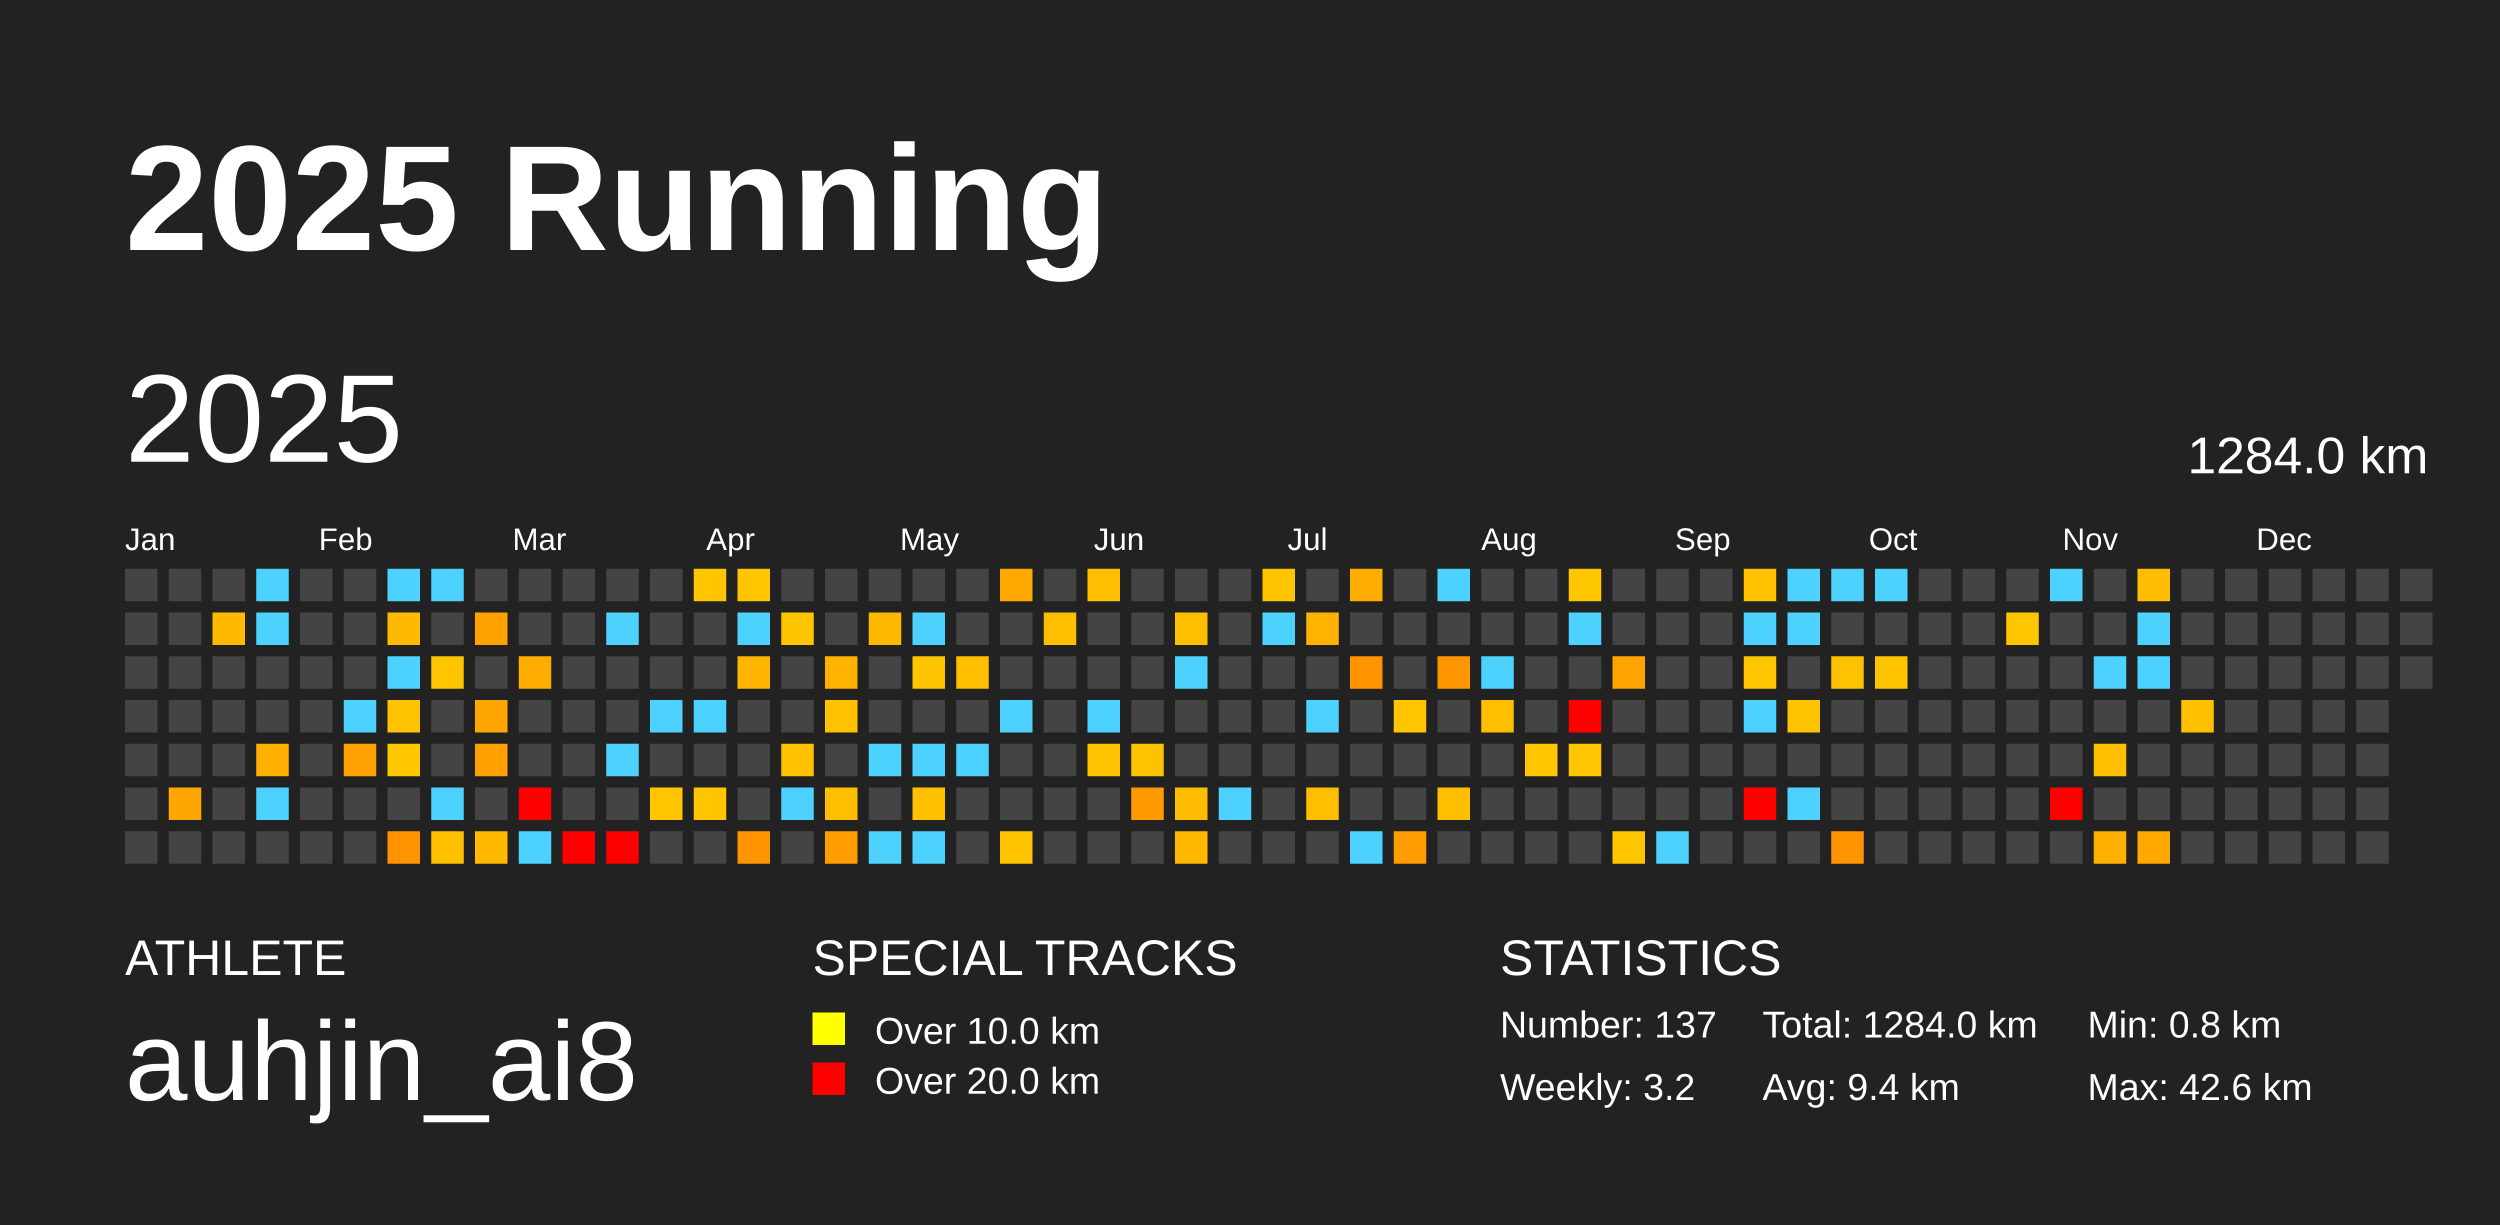
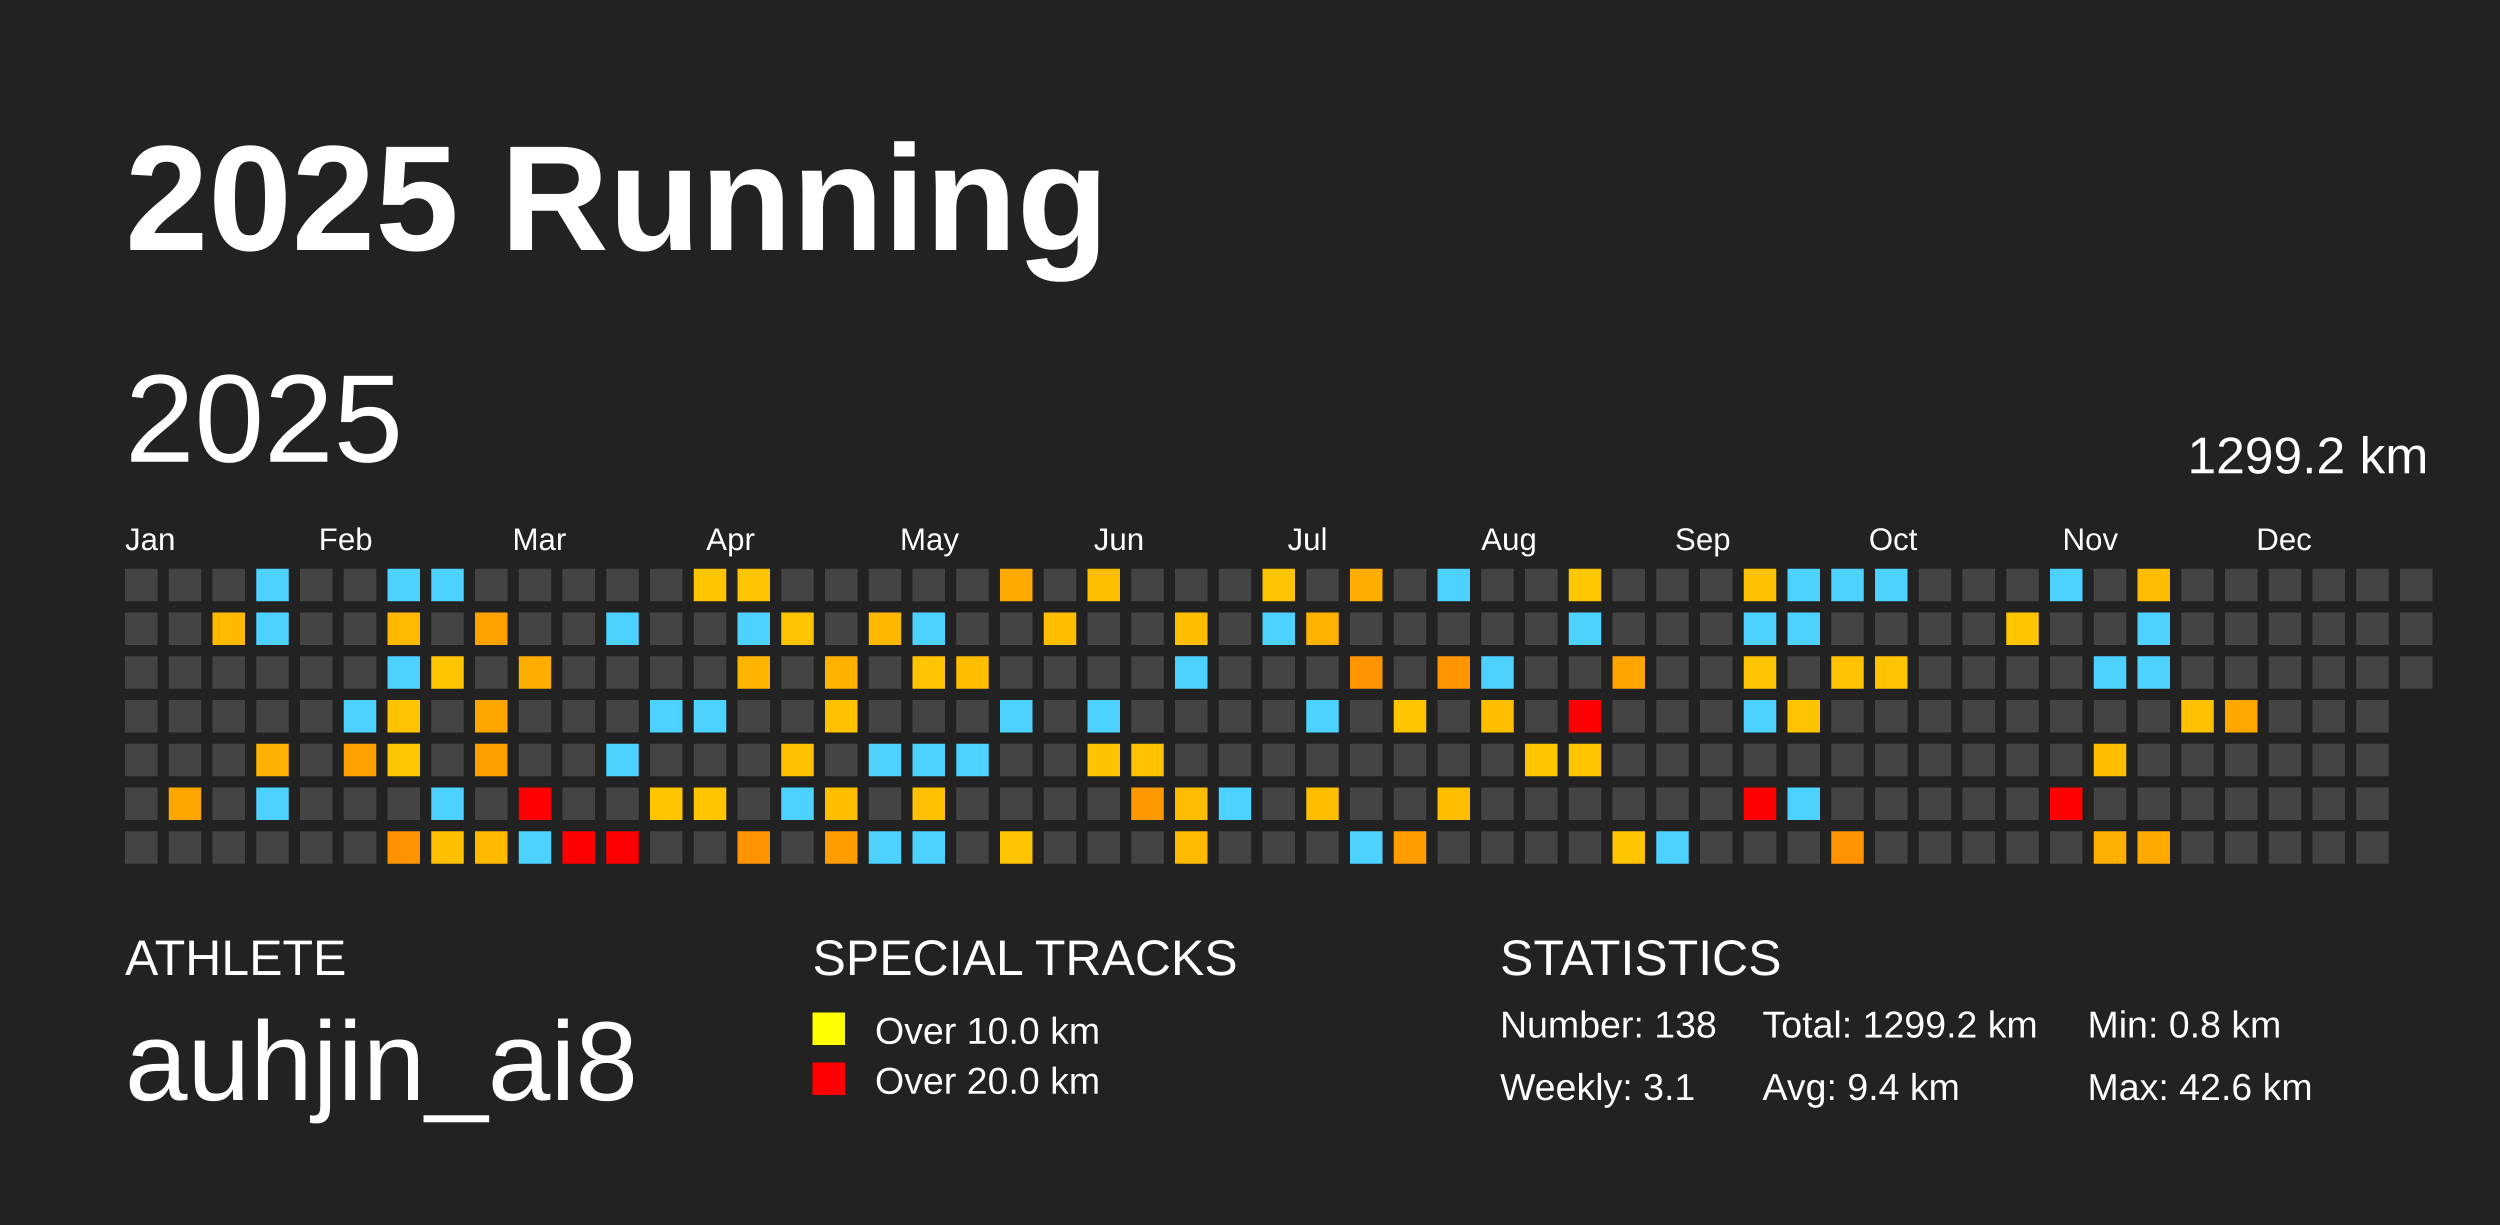
<svg xmlns="http://www.w3.org/2000/svg" baseProfile="full" height="98mm" version="1.1" viewBox="0,0,200,98" width="200mm">
  <defs />
  <rect fill="#222222" height="98" width="200" x="0" y="0" />
  <text fill="#FFFFFF" style="font-size:12px; font-family:Arial; font-weight:bold;" x="10" y="20">2025 Running</text>
  <text fill="#FFFFFF" style="font-size:4px; font-family:Arial" x="10" y="78">ATHLETE</text>
  <text fill="#FFFFFF" style="font-size:9px; font-family:Arial" x="10" y="88">auhjin_ai8</text>
  <text fill="#FFFFFF" style="font-size:4px; font-family:Arial" x="65" y="78">SPECIAL TRACKS</text>
  <rect fill="yellow" height="2.6" width="2.6" x="65" y="81" />
  <text fill="#FFFFFF" style="font-size:3px; font-family:Arial" x="70" y="83.5">Over 10.0 km</text>
  <rect fill="red" height="2.6" width="2.6" x="65" y="85" />
  <text fill="#FFFFFF" style="font-size:3px; font-family:Arial" x="70" y="87.5">Over 20.0 km</text>
  <text fill="#FFFFFF" style="font-size:4px; font-family:Arial" x="120" y="78">STATISTICS</text>
-   <text fill="#FFFFFF" style="font-size:3px; font-family:Arial" x="120" y="83">Number: 137</text>
-   <text fill="#FFFFFF" style="font-size:3px; font-family:Arial" x="120" y="88">Weekly: 3.2</text>
-   <text fill="#FFFFFF" style="font-size:3px; font-family:Arial" x="141" y="83">Total: 1284.0 km</text>
+   <text fill="#FFFFFF" style="font-size:3px; font-family:Arial" x="120" y="83">Number: 138</text>
+   <text fill="#FFFFFF" style="font-size:3px; font-family:Arial" x="120" y="88">Weekly: 3.1</text>
+   <text fill="#FFFFFF" style="font-size:3px; font-family:Arial" x="141" y="83">Total: 1299.2 km</text>
  <text fill="#FFFFFF" style="font-size:3px; font-family:Arial" x="141" y="88">Avg: 9.4 km</text>
  <text fill="#FFFFFF" style="font-size:3px; font-family:Arial" x="167" y="83">Min: 0.8 km</text>
  <text fill="#FFFFFF" style="font-size:3px; font-family:Arial" x="167" y="88">Max: 42.6 km</text>
  <text dominant-baseline="hanging" fill="#FFFFFF" style="font-size:10.0px; font-family:Arial;" x="10" y="30">2025</text>
-   <text dominant-baseline="hanging" fill="#FFFFFF" style="font-size:4.125px; font-family:Arial;" x="175" y="35">1284.0 km</text>
+   <text dominant-baseline="hanging" fill="#FFFFFF" style="font-size:4.125px; font-family:Arial;" x="175" y="35">1299.2 km</text>
  <text fill="#FFFFFF" style="font-size:2.5px; font-family:Arial" x="10.0" y="44">Jan</text>
  <text fill="#FFFFFF" style="font-size:2.5px; font-family:Arial" x="25.5" y="44">Feb</text>
  <text fill="#FFFFFF" style="font-size:2.5px; font-family:Arial" x="41.0" y="44">Mar</text>
  <text fill="#FFFFFF" style="font-size:2.5px; font-family:Arial" x="56.5" y="44">Apr</text>
  <text fill="#FFFFFF" style="font-size:2.5px; font-family:Arial" x="72.0" y="44">May</text>
  <text fill="#FFFFFF" style="font-size:2.5px; font-family:Arial" x="87.5" y="44">Jun</text>
  <text fill="#FFFFFF" style="font-size:2.5px; font-family:Arial" x="103.0" y="44">Jul</text>
  <text fill="#FFFFFF" style="font-size:2.5px; font-family:Arial" x="118.5" y="44">Aug</text>
  <text fill="#FFFFFF" style="font-size:2.5px; font-family:Arial" x="134.0" y="44">Sep</text>
  <text fill="#FFFFFF" style="font-size:2.5px; font-family:Arial" x="149.5" y="44">Oct</text>
  <text fill="#FFFFFF" style="font-size:2.5px; font-family:Arial" x="165.0" y="44">Nov</text>
  <text fill="#FFFFFF" style="font-size:2.5px; font-family:Arial" x="180.5" y="44">Dec</text>
  <rect fill="#444444" height="2.6" width="2.6" x="10.0" y="45.5" />
  <rect fill="#444444" height="2.6" width="2.6" x="10.0" y="49.0" />
  <rect fill="#444444" height="2.6" width="2.6" x="10.0" y="52.5" />
  <rect fill="#444444" height="2.6" width="2.6" x="10.0" y="56.0" />
  <rect fill="#444444" height="2.6" width="2.6" x="10.0" y="59.5" />
  <rect fill="#444444" height="2.6" width="2.6" x="10.0" y="63.0" />
  <rect fill="#444444" height="2.6" width="2.6" x="10.0" y="66.5" />
  <rect fill="#444444" height="2.6" width="2.6" x="13.5" y="45.5" />
  <rect fill="#444444" height="2.6" width="2.6" x="13.5" y="49.0" />
  <rect fill="#444444" height="2.6" width="2.6" x="13.5" y="52.5" />
  <rect fill="#444444" height="2.6" width="2.6" x="13.5" y="56.0" />
  <rect fill="#444444" height="2.6" width="2.6" x="13.5" y="59.5" />
  <rect fill="#ffa600" height="2.6" width="2.6" x="13.5" y="63.0" />
  <rect fill="#444444" height="2.6" width="2.6" x="13.5" y="66.5" />
  <rect fill="#444444" height="2.6" width="2.6" x="17.0" y="45.5" />
  <rect fill="#ffba00" height="2.6" width="2.6" x="17.0" y="49.0" />
  <rect fill="#444444" height="2.6" width="2.6" x="17.0" y="52.5" />
  <rect fill="#444444" height="2.6" width="2.6" x="17.0" y="56.0" />
  <rect fill="#444444" height="2.6" width="2.6" x="17.0" y="59.5" />
  <rect fill="#444444" height="2.6" width="2.6" x="17.0" y="63.0" />
  <rect fill="#444444" height="2.6" width="2.6" x="17.0" y="66.5" />
  <rect fill="#4dd2ff" height="2.6" width="2.6" x="20.5" y="45.5" />
  <rect fill="#4dd2ff" height="2.6" width="2.6" x="20.5" y="49.0" />
  <rect fill="#444444" height="2.6" width="2.6" x="20.5" y="52.5" />
  <rect fill="#444444" height="2.6" width="2.6" x="20.5" y="56.0" />
  <rect fill="#ffb000" height="2.6" width="2.6" x="20.5" y="59.5" />
  <rect fill="#4dd2ff" height="2.6" width="2.6" x="20.5" y="63.0" />
  <rect fill="#444444" height="2.6" width="2.6" x="20.5" y="66.5" />
  <rect fill="#444444" height="2.6" width="2.6" x="24.0" y="45.5" />
  <rect fill="#444444" height="2.6" width="2.6" x="24.0" y="49.0" />
  <rect fill="#444444" height="2.6" width="2.6" x="24.0" y="52.5" />
  <rect fill="#444444" height="2.6" width="2.6" x="24.0" y="56.0" />
  <rect fill="#444444" height="2.6" width="2.6" x="24.0" y="59.5" />
  <rect fill="#444444" height="2.6" width="2.6" x="24.0" y="63.0" />
  <rect fill="#444444" height="2.6" width="2.6" x="24.0" y="66.5" />
  <rect fill="#444444" height="2.6" width="2.6" x="27.5" y="45.5" />
  <rect fill="#444444" height="2.6" width="2.6" x="27.5" y="49.0" />
  <rect fill="#444444" height="2.6" width="2.6" x="27.5" y="52.5" />
  <rect fill="#4dd2ff" height="2.6" width="2.6" x="27.5" y="56.0" />
  <rect fill="#ffa100" height="2.6" width="2.6" x="27.5" y="59.5" />
  <rect fill="#444444" height="2.6" width="2.6" x="27.5" y="63.0" />
  <rect fill="#444444" height="2.6" width="2.6" x="27.5" y="66.5" />
  <rect fill="#4dd2ff" height="2.6" width="2.6" x="31.0" y="45.5" />
  <rect fill="#ffb900" height="2.6" width="2.6" x="31.0" y="49.0" />
  <rect fill="#4dd2ff" height="2.6" width="2.6" x="31.0" y="52.5" />
  <rect fill="#ffc400" height="2.6" width="2.6" x="31.0" y="56.0" />
  <rect fill="#ffc700" height="2.6" width="2.6" x="31.0" y="59.5" />
  <rect fill="#444444" height="2.6" width="2.6" x="31.0" y="63.0" />
  <rect fill="#ff9300" height="2.6" width="2.6" x="31.0" y="66.5" />
  <rect fill="#4dd2ff" height="2.6" width="2.6" x="34.5" y="45.5" />
  <rect fill="#444444" height="2.6" width="2.6" x="34.5" y="49.0" />
  <rect fill="#ffc600" height="2.6" width="2.6" x="34.5" y="52.5" />
  <rect fill="#444444" height="2.6" width="2.6" x="34.5" y="56.0" />
  <rect fill="#444444" height="2.6" width="2.6" x="34.5" y="59.5" />
  <rect fill="#4dd2ff" height="2.6" width="2.6" x="34.5" y="63.0" />
  <rect fill="#ffc000" height="2.6" width="2.6" x="34.5" y="66.5" />
  <rect fill="#444444" height="2.6" width="2.6" x="38.0" y="45.5" />
  <rect fill="#ffa200" height="2.6" width="2.6" x="38.0" y="49.0" />
  <rect fill="#444444" height="2.6" width="2.6" x="38.0" y="52.5" />
  <rect fill="#ffa600" height="2.6" width="2.6" x="38.0" y="56.0" />
  <rect fill="#ffa000" height="2.6" width="2.6" x="38.0" y="59.5" />
  <rect fill="#444444" height="2.6" width="2.6" x="38.0" y="63.0" />
  <rect fill="#ffba00" height="2.6" width="2.6" x="38.0" y="66.5" />
  <rect fill="#444444" height="2.6" width="2.6" x="41.5" y="45.5" />
  <rect fill="#444444" height="2.6" width="2.6" x="41.5" y="49.0" />
  <rect fill="#ffad00" height="2.6" width="2.6" x="41.5" y="52.5" />
  <rect fill="#444444" height="2.6" width="2.6" x="41.5" y="56.0" />
  <rect fill="#444444" height="2.6" width="2.6" x="41.5" y="59.5" />
  <rect fill="red" height="2.6" width="2.6" x="41.5" y="63.0" />
  <rect fill="#4dd2ff" height="2.6" width="2.6" x="41.5" y="66.5" />
  <rect fill="#444444" height="2.6" width="2.6" x="45.0" y="45.5" />
  <rect fill="#444444" height="2.6" width="2.6" x="45.0" y="49.0" />
  <rect fill="#444444" height="2.6" width="2.6" x="45.0" y="52.5" />
  <rect fill="#444444" height="2.6" width="2.6" x="45.0" y="56.0" />
  <rect fill="#444444" height="2.6" width="2.6" x="45.0" y="59.5" />
  <rect fill="#444444" height="2.6" width="2.6" x="45.0" y="63.0" />
  <rect fill="red" height="2.6" width="2.6" x="45.0" y="66.5" />
  <rect fill="#444444" height="2.6" width="2.6" x="48.5" y="45.5" />
  <rect fill="#4dd2ff" height="2.6" width="2.6" x="48.5" y="49.0" />
  <rect fill="#444444" height="2.6" width="2.6" x="48.5" y="52.5" />
  <rect fill="#444444" height="2.6" width="2.6" x="48.5" y="56.0" />
  <rect fill="#4dd2ff" height="2.6" width="2.6" x="48.5" y="59.5" />
  <rect fill="#444444" height="2.6" width="2.6" x="48.5" y="63.0" />
  <rect fill="red" height="2.6" width="2.6" x="48.5" y="66.5" />
  <rect fill="#444444" height="2.6" width="2.6" x="52.0" y="45.5" />
  <rect fill="#444444" height="2.6" width="2.6" x="52.0" y="49.0" />
  <rect fill="#444444" height="2.6" width="2.6" x="52.0" y="52.5" />
  <rect fill="#4dd2ff" height="2.6" width="2.6" x="52.0" y="56.0" />
  <rect fill="#444444" height="2.6" width="2.6" x="52.0" y="59.5" />
  <rect fill="#ffc600" height="2.6" width="2.6" x="52.0" y="63.0" />
  <rect fill="#444444" height="2.6" width="2.6" x="52.0" y="66.5" />
  <rect fill="#ffc600" height="2.6" width="2.6" x="55.5" y="45.5" />
  <rect fill="#444444" height="2.6" width="2.6" x="55.5" y="49.0" />
  <rect fill="#444444" height="2.6" width="2.6" x="55.5" y="52.5" />
  <rect fill="#4dd2ff" height="2.6" width="2.6" x="55.5" y="56.0" />
  <rect fill="#444444" height="2.6" width="2.6" x="55.5" y="59.5" />
  <rect fill="#ffc600" height="2.6" width="2.6" x="55.5" y="63.0" />
  <rect fill="#444444" height="2.6" width="2.6" x="55.5" y="66.5" />
  <rect fill="#ffc500" height="2.6" width="2.6" x="59.0" y="45.5" />
  <rect fill="#4dd2ff" height="2.6" width="2.6" x="59.0" y="49.0" />
  <rect fill="#ffb400" height="2.6" width="2.6" x="59.0" y="52.5" />
  <rect fill="#444444" height="2.6" width="2.6" x="59.0" y="56.0" />
  <rect fill="#444444" height="2.6" width="2.6" x="59.0" y="59.5" />
  <rect fill="#444444" height="2.6" width="2.6" x="59.0" y="63.0" />
  <rect fill="#ff9300" height="2.6" width="2.6" x="59.0" y="66.5" />
  <rect fill="#444444" height="2.6" width="2.6" x="62.5" y="45.5" />
  <rect fill="#ffc500" height="2.6" width="2.6" x="62.5" y="49.0" />
  <rect fill="#444444" height="2.6" width="2.6" x="62.5" y="52.5" />
  <rect fill="#444444" height="2.6" width="2.6" x="62.5" y="56.0" />
  <rect fill="#ffc100" height="2.6" width="2.6" x="62.5" y="59.5" />
  <rect fill="#4dd2ff" height="2.6" width="2.6" x="62.5" y="63.0" />
  <rect fill="#444444" height="2.6" width="2.6" x="62.5" y="66.5" />
  <rect fill="#444444" height="2.6" width="2.6" x="66.0" y="45.5" />
  <rect fill="#444444" height="2.6" width="2.6" x="66.0" y="49.0" />
  <rect fill="#ffb200" height="2.6" width="2.6" x="66.0" y="52.5" />
  <rect fill="#ffc100" height="2.6" width="2.6" x="66.0" y="56.0" />
  <rect fill="#444444" height="2.6" width="2.6" x="66.0" y="59.5" />
  <rect fill="#ffbe00" height="2.6" width="2.6" x="66.0" y="63.0" />
  <rect fill="#ff9c00" height="2.6" width="2.6" x="66.0" y="66.5" />
  <rect fill="#444444" height="2.6" width="2.6" x="69.5" y="45.5" />
  <rect fill="#ffb800" height="2.6" width="2.6" x="69.5" y="49.0" />
  <rect fill="#444444" height="2.6" width="2.6" x="69.5" y="52.5" />
  <rect fill="#444444" height="2.6" width="2.6" x="69.5" y="56.0" />
  <rect fill="#4dd2ff" height="2.6" width="2.6" x="69.5" y="59.5" />
  <rect fill="#444444" height="2.6" width="2.6" x="69.5" y="63.0" />
  <rect fill="#4dd2ff" height="2.6" width="2.6" x="69.5" y="66.5" />
  <rect fill="#444444" height="2.6" width="2.6" x="73.0" y="45.5" />
  <rect fill="#4dd2ff" height="2.6" width="2.6" x="73.0" y="49.0" />
  <rect fill="#ffc400" height="2.6" width="2.6" x="73.0" y="52.5" />
  <rect fill="#444444" height="2.6" width="2.6" x="73.0" y="56.0" />
  <rect fill="#4dd2ff" height="2.6" width="2.6" x="73.0" y="59.5" />
  <rect fill="#ffc000" height="2.6" width="2.6" x="73.0" y="63.0" />
  <rect fill="#4dd2ff" height="2.6" width="2.6" x="73.0" y="66.5" />
  <rect fill="#444444" height="2.6" width="2.6" x="76.5" y="45.5" />
  <rect fill="#444444" height="2.6" width="2.6" x="76.5" y="49.0" />
  <rect fill="#ffbe00" height="2.6" width="2.6" x="76.5" y="52.5" />
  <rect fill="#444444" height="2.6" width="2.6" x="76.5" y="56.0" />
  <rect fill="#4dd2ff" height="2.6" width="2.6" x="76.5" y="59.5" />
  <rect fill="#444444" height="2.6" width="2.6" x="76.5" y="63.0" />
  <rect fill="#444444" height="2.6" width="2.6" x="76.5" y="66.5" />
  <rect fill="#ffa800" height="2.6" width="2.6" x="80.0" y="45.5" />
  <rect fill="#444444" height="2.6" width="2.6" x="80.0" y="49.0" />
  <rect fill="#444444" height="2.6" width="2.6" x="80.0" y="52.5" />
  <rect fill="#4dd2ff" height="2.6" width="2.6" x="80.0" y="56.0" />
  <rect fill="#444444" height="2.6" width="2.6" x="80.0" y="59.5" />
  <rect fill="#444444" height="2.6" width="2.6" x="80.0" y="63.0" />
  <rect fill="#ffc400" height="2.6" width="2.6" x="80.0" y="66.5" />
  <rect fill="#444444" height="2.6" width="2.6" x="83.5" y="45.5" />
  <rect fill="#ffbe00" height="2.6" width="2.6" x="83.5" y="49.0" />
  <rect fill="#444444" height="2.6" width="2.6" x="83.5" y="52.5" />
  <rect fill="#444444" height="2.6" width="2.6" x="83.5" y="56.0" />
  <rect fill="#444444" height="2.6" width="2.6" x="83.5" y="59.5" />
  <rect fill="#444444" height="2.6" width="2.6" x="83.5" y="63.0" />
  <rect fill="#444444" height="2.6" width="2.6" x="83.5" y="66.5" />
  <rect fill="#ffbf00" height="2.6" width="2.6" x="87.0" y="45.5" />
  <rect fill="#444444" height="2.6" width="2.6" x="87.0" y="49.0" />
  <rect fill="#444444" height="2.6" width="2.6" x="87.0" y="52.5" />
  <rect fill="#4dd2ff" height="2.6" width="2.6" x="87.0" y="56.0" />
  <rect fill="#ffc200" height="2.6" width="2.6" x="87.0" y="59.5" />
  <rect fill="#444444" height="2.6" width="2.6" x="87.0" y="63.0" />
  <rect fill="#444444" height="2.6" width="2.6" x="87.0" y="66.5" />
  <rect fill="#444444" height="2.6" width="2.6" x="90.5" y="45.5" />
  <rect fill="#444444" height="2.6" width="2.6" x="90.5" y="49.0" />
  <rect fill="#444444" height="2.6" width="2.6" x="90.5" y="52.5" />
  <rect fill="#444444" height="2.6" width="2.6" x="90.5" y="56.0" />
  <rect fill="#ffc200" height="2.6" width="2.6" x="90.5" y="59.5" />
  <rect fill="#ff9900" height="2.6" width="2.6" x="90.5" y="63.0" />
  <rect fill="#444444" height="2.6" width="2.6" x="90.5" y="66.5" />
  <rect fill="#444444" height="2.6" width="2.6" x="94.0" y="45.5" />
  <rect fill="#ffbf00" height="2.6" width="2.6" x="94.0" y="49.0" />
  <rect fill="#4dd2ff" height="2.6" width="2.6" x="94.0" y="52.5" />
  <rect fill="#444444" height="2.6" width="2.6" x="94.0" y="56.0" />
  <rect fill="#444444" height="2.6" width="2.6" x="94.0" y="59.5" />
  <rect fill="#ffbc00" height="2.6" width="2.6" x="94.0" y="63.0" />
  <rect fill="#ffb900" height="2.6" width="2.6" x="94.0" y="66.5" />
  <rect fill="#444444" height="2.6" width="2.6" x="97.5" y="45.5" />
  <rect fill="#444444" height="2.6" width="2.6" x="97.5" y="49.0" />
  <rect fill="#444444" height="2.6" width="2.6" x="97.5" y="52.5" />
  <rect fill="#444444" height="2.6" width="2.6" x="97.5" y="56.0" />
  <rect fill="#444444" height="2.6" width="2.6" x="97.5" y="59.5" />
  <rect fill="#4dd2ff" height="2.6" width="2.6" x="97.5" y="63.0" />
  <rect fill="#444444" height="2.6" width="2.6" x="97.5" y="66.5" />
  <rect fill="#ffc400" height="2.6" width="2.6" x="101.0" y="45.5" />
  <rect fill="#4dd2ff" height="2.6" width="2.6" x="101.0" y="49.0" />
  <rect fill="#444444" height="2.6" width="2.6" x="101.0" y="52.5" />
  <rect fill="#444444" height="2.6" width="2.6" x="101.0" y="56.0" />
  <rect fill="#444444" height="2.6" width="2.6" x="101.0" y="59.5" />
  <rect fill="#444444" height="2.6" width="2.6" x="101.0" y="63.0" />
  <rect fill="#444444" height="2.6" width="2.6" x="101.0" y="66.5" />
  <rect fill="#444444" height="2.6" width="2.6" x="104.5" y="45.5" />
  <rect fill="#ffb300" height="2.6" width="2.6" x="104.5" y="49.0" />
  <rect fill="#444444" height="2.6" width="2.6" x="104.5" y="52.5" />
  <rect fill="#4dd2ff" height="2.6" width="2.6" x="104.5" y="56.0" />
  <rect fill="#444444" height="2.6" width="2.6" x="104.5" y="59.5" />
  <rect fill="#ffbe00" height="2.6" width="2.6" x="104.5" y="63.0" />
  <rect fill="#444444" height="2.6" width="2.6" x="104.5" y="66.5" />
  <rect fill="#ffae00" height="2.6" width="2.6" x="108.0" y="45.5" />
  <rect fill="#444444" height="2.6" width="2.6" x="108.0" y="49.0" />
  <rect fill="#ff9400" height="2.6" width="2.6" x="108.0" y="52.5" />
  <rect fill="#444444" height="2.6" width="2.6" x="108.0" y="56.0" />
  <rect fill="#444444" height="2.6" width="2.6" x="108.0" y="59.5" />
  <rect fill="#444444" height="2.6" width="2.6" x="108.0" y="63.0" />
  <rect fill="#4dd2ff" height="2.6" width="2.6" x="108.0" y="66.5" />
  <rect fill="#444444" height="2.6" width="2.6" x="111.5" y="45.5" />
  <rect fill="#444444" height="2.6" width="2.6" x="111.5" y="49.0" />
  <rect fill="#444444" height="2.6" width="2.6" x="111.5" y="52.5" />
  <rect fill="#ffc600" height="2.6" width="2.6" x="111.5" y="56.0" />
  <rect fill="#444444" height="2.6" width="2.6" x="111.5" y="59.5" />
  <rect fill="#444444" height="2.6" width="2.6" x="111.5" y="63.0" />
  <rect fill="#ff9c00" height="2.6" width="2.6" x="111.5" y="66.5" />
  <rect fill="#4dd2ff" height="2.6" width="2.6" x="115.0" y="45.5" />
  <rect fill="#444444" height="2.6" width="2.6" x="115.0" y="49.0" />
  <rect fill="#ff9600" height="2.6" width="2.6" x="115.0" y="52.5" />
  <rect fill="#444444" height="2.6" width="2.6" x="115.0" y="56.0" />
  <rect fill="#444444" height="2.6" width="2.6" x="115.0" y="59.5" />
  <rect fill="#ffbf00" height="2.6" width="2.6" x="115.0" y="63.0" />
  <rect fill="#444444" height="2.6" width="2.6" x="115.0" y="66.5" />
  <rect fill="#444444" height="2.6" width="2.6" x="118.5" y="45.5" />
  <rect fill="#444444" height="2.6" width="2.6" x="118.5" y="49.0" />
  <rect fill="#4dd2ff" height="2.6" width="2.6" x="118.5" y="52.5" />
  <rect fill="#ffbf00" height="2.6" width="2.6" x="118.5" y="56.0" />
  <rect fill="#444444" height="2.6" width="2.6" x="118.5" y="59.5" />
  <rect fill="#444444" height="2.6" width="2.6" x="118.5" y="63.0" />
  <rect fill="#444444" height="2.6" width="2.6" x="118.5" y="66.5" />
  <rect fill="#444444" height="2.6" width="2.6" x="122.0" y="45.5" />
  <rect fill="#444444" height="2.6" width="2.6" x="122.0" y="49.0" />
  <rect fill="#444444" height="2.6" width="2.6" x="122.0" y="52.5" />
  <rect fill="#444444" height="2.6" width="2.6" x="122.0" y="56.0" />
  <rect fill="#ffc600" height="2.6" width="2.6" x="122.0" y="59.5" />
  <rect fill="#444444" height="2.6" width="2.6" x="122.0" y="63.0" />
  <rect fill="#444444" height="2.6" width="2.6" x="122.0" y="66.5" />
  <rect fill="#ffc700" height="2.6" width="2.6" x="125.5" y="45.5" />
  <rect fill="#4dd2ff" height="2.6" width="2.6" x="125.5" y="49.0" />
  <rect fill="#444444" height="2.6" width="2.6" x="125.5" y="52.5" />
  <rect fill="red" height="2.6" width="2.6" x="125.5" y="56.0" />
  <rect fill="#ffc600" height="2.6" width="2.6" x="125.5" y="59.5" />
  <rect fill="#444444" height="2.6" width="2.6" x="125.5" y="63.0" />
  <rect fill="#444444" height="2.6" width="2.6" x="125.5" y="66.5" />
  <rect fill="#444444" height="2.6" width="2.6" x="129.0" y="45.5" />
  <rect fill="#444444" height="2.6" width="2.6" x="129.0" y="49.0" />
  <rect fill="#ffa400" height="2.6" width="2.6" x="129.0" y="52.5" />
  <rect fill="#444444" height="2.6" width="2.6" x="129.0" y="56.0" />
  <rect fill="#444444" height="2.6" width="2.6" x="129.0" y="59.5" />
  <rect fill="#444444" height="2.6" width="2.6" x="129.0" y="63.0" />
  <rect fill="#ffc600" height="2.6" width="2.6" x="129.0" y="66.5" />
  <rect fill="#444444" height="2.6" width="2.6" x="132.5" y="45.5" />
  <rect fill="#444444" height="2.6" width="2.6" x="132.5" y="49.0" />
  <rect fill="#444444" height="2.6" width="2.6" x="132.5" y="52.5" />
  <rect fill="#444444" height="2.6" width="2.6" x="132.5" y="56.0" />
  <rect fill="#444444" height="2.6" width="2.6" x="132.5" y="59.5" />
  <rect fill="#444444" height="2.6" width="2.6" x="132.5" y="63.0" />
  <rect fill="#4dd2ff" height="2.6" width="2.6" x="132.5" y="66.5" />
  <rect fill="#444444" height="2.6" width="2.6" x="136.0" y="45.5" />
  <rect fill="#444444" height="2.6" width="2.6" x="136.0" y="49.0" />
  <rect fill="#444444" height="2.6" width="2.6" x="136.0" y="52.5" />
  <rect fill="#444444" height="2.6" width="2.6" x="136.0" y="56.0" />
  <rect fill="#444444" height="2.6" width="2.6" x="136.0" y="59.5" />
  <rect fill="#444444" height="2.6" width="2.6" x="136.0" y="63.0" />
  <rect fill="#444444" height="2.6" width="2.6" x="136.0" y="66.5" />
  <rect fill="#ffc100" height="2.6" width="2.6" x="139.5" y="45.5" />
  <rect fill="#4dd2ff" height="2.6" width="2.6" x="139.5" y="49.0" />
  <rect fill="#ffc500" height="2.6" width="2.6" x="139.5" y="52.5" />
  <rect fill="#4dd2ff" height="2.6" width="2.6" x="139.5" y="56.0" />
  <rect fill="#444444" height="2.6" width="2.6" x="139.5" y="59.5" />
  <rect fill="red" height="2.6" width="2.6" x="139.5" y="63.0" />
  <rect fill="#444444" height="2.6" width="2.6" x="139.5" y="66.5" />
  <rect fill="#4dd2ff" height="2.6" width="2.6" x="143.0" y="45.5" />
  <rect fill="#4dd2ff" height="2.6" width="2.6" x="143.0" y="49.0" />
  <rect fill="#444444" height="2.6" width="2.6" x="143.0" y="52.5" />
  <rect fill="#ffc400" height="2.6" width="2.6" x="143.0" y="56.0" />
  <rect fill="#444444" height="2.6" width="2.6" x="143.0" y="59.5" />
  <rect fill="#4dd2ff" height="2.6" width="2.6" x="143.0" y="63.0" />
  <rect fill="#444444" height="2.6" width="2.6" x="143.0" y="66.5" />
  <rect fill="#4dd2ff" height="2.6" width="2.6" x="146.5" y="45.5" />
  <rect fill="#444444" height="2.6" width="2.6" x="146.5" y="49.0" />
  <rect fill="#ffc200" height="2.6" width="2.6" x="146.5" y="52.5" />
  <rect fill="#444444" height="2.6" width="2.6" x="146.5" y="56.0" />
  <rect fill="#444444" height="2.6" width="2.6" x="146.5" y="59.5" />
  <rect fill="#444444" height="2.6" width="2.6" x="146.5" y="63.0" />
  <rect fill="#ff9300" height="2.6" width="2.6" x="146.5" y="66.5" />
  <rect fill="#4dd2ff" height="2.6" width="2.6" x="150.0" y="45.5" />
  <rect fill="#444444" height="2.6" width="2.6" x="150.0" y="49.0" />
  <rect fill="#ffc400" height="2.6" width="2.6" x="150.0" y="52.5" />
  <rect fill="#444444" height="2.6" width="2.6" x="150.0" y="56.0" />
  <rect fill="#444444" height="2.6" width="2.6" x="150.0" y="59.5" />
  <rect fill="#444444" height="2.6" width="2.6" x="150.0" y="63.0" />
  <rect fill="#444444" height="2.6" width="2.6" x="150.0" y="66.5" />
  <rect fill="#444444" height="2.6" width="2.6" x="153.5" y="45.5" />
  <rect fill="#444444" height="2.6" width="2.6" x="153.5" y="49.0" />
  <rect fill="#444444" height="2.6" width="2.6" x="153.5" y="52.5" />
  <rect fill="#444444" height="2.6" width="2.6" x="153.5" y="56.0" />
  <rect fill="#444444" height="2.6" width="2.6" x="153.5" y="59.5" />
  <rect fill="#444444" height="2.6" width="2.6" x="153.5" y="63.0" />
  <rect fill="#444444" height="2.6" width="2.6" x="153.5" y="66.5" />
  <rect fill="#444444" height="2.6" width="2.6" x="157.0" y="45.5" />
  <rect fill="#444444" height="2.6" width="2.6" x="157.0" y="49.0" />
  <rect fill="#444444" height="2.6" width="2.6" x="157.0" y="52.5" />
  <rect fill="#444444" height="2.6" width="2.6" x="157.0" y="56.0" />
  <rect fill="#444444" height="2.6" width="2.6" x="157.0" y="59.5" />
  <rect fill="#444444" height="2.6" width="2.6" x="157.0" y="63.0" />
  <rect fill="#444444" height="2.6" width="2.6" x="157.0" y="66.5" />
  <rect fill="#444444" height="2.6" width="2.6" x="160.5" y="45.5" />
  <rect fill="#ffc600" height="2.6" width="2.6" x="160.5" y="49.0" />
  <rect fill="#444444" height="2.6" width="2.6" x="160.5" y="52.5" />
  <rect fill="#444444" height="2.6" width="2.6" x="160.5" y="56.0" />
  <rect fill="#444444" height="2.6" width="2.6" x="160.5" y="59.5" />
  <rect fill="#444444" height="2.6" width="2.6" x="160.5" y="63.0" />
  <rect fill="#444444" height="2.6" width="2.6" x="160.5" y="66.5" />
  <rect fill="#4dd2ff" height="2.6" width="2.6" x="164.0" y="45.5" />
  <rect fill="#444444" height="2.6" width="2.6" x="164.0" y="49.0" />
  <rect fill="#444444" height="2.6" width="2.6" x="164.0" y="52.5" />
  <rect fill="#444444" height="2.6" width="2.6" x="164.0" y="56.0" />
  <rect fill="#444444" height="2.6" width="2.6" x="164.0" y="59.5" />
  <rect fill="red" height="2.6" width="2.6" x="164.0" y="63.0" />
  <rect fill="#444444" height="2.6" width="2.6" x="164.0" y="66.5" />
  <rect fill="#444444" height="2.6" width="2.6" x="167.5" y="45.5" />
  <rect fill="#444444" height="2.6" width="2.6" x="167.5" y="49.0" />
  <rect fill="#4dd2ff" height="2.6" width="2.6" x="167.5" y="52.5" />
  <rect fill="#444444" height="2.6" width="2.6" x="167.5" y="56.0" />
  <rect fill="#ffbf00" height="2.6" width="2.6" x="167.5" y="59.5" />
  <rect fill="#444444" height="2.6" width="2.6" x="167.5" y="63.0" />
  <rect fill="#ffaf00" height="2.6" width="2.6" x="167.5" y="66.5" />
  <rect fill="#ffbd00" height="2.6" width="2.6" x="171.0" y="45.5" />
  <rect fill="#4dd2ff" height="2.6" width="2.6" x="171.0" y="49.0" />
  <rect fill="#4dd2ff" height="2.6" width="2.6" x="171.0" y="52.5" />
  <rect fill="#444444" height="2.6" width="2.6" x="171.0" y="56.0" />
  <rect fill="#444444" height="2.6" width="2.6" x="171.0" y="59.5" />
  <rect fill="#444444" height="2.6" width="2.6" x="171.0" y="63.0" />
  <rect fill="#ffa800" height="2.6" width="2.6" x="171.0" y="66.5" />
  <rect fill="#444444" height="2.6" width="2.6" x="174.5" y="45.5" />
  <rect fill="#444444" height="2.6" width="2.6" x="174.5" y="49.0" />
  <rect fill="#444444" height="2.6" width="2.6" x="174.5" y="52.5" />
  <rect fill="#ffc000" height="2.6" width="2.6" x="174.5" y="56.0" />
  <rect fill="#444444" height="2.6" width="2.6" x="174.5" y="59.5" />
  <rect fill="#444444" height="2.6" width="2.6" x="174.5" y="63.0" />
  <rect fill="#444444" height="2.6" width="2.6" x="174.5" y="66.5" />
  <rect fill="#444444" height="2.6" width="2.6" x="178.0" y="45.5" />
  <rect fill="#444444" height="2.6" width="2.6" x="178.0" y="49.0" />
  <rect fill="#444444" height="2.6" width="2.6" x="178.0" y="52.5" />
-   <rect fill="#444444" height="2.6" width="2.6" x="178.0" y="56.0" />
+   <rect fill="#ffa800" height="2.6" width="2.6" x="178.0" y="56.0" />
  <rect fill="#444444" height="2.6" width="2.6" x="178.0" y="59.5" />
  <rect fill="#444444" height="2.6" width="2.6" x="178.0" y="63.0" />
  <rect fill="#444444" height="2.6" width="2.6" x="178.0" y="66.5" />
  <rect fill="#444444" height="2.6" width="2.6" x="181.5" y="45.5" />
  <rect fill="#444444" height="2.6" width="2.6" x="181.5" y="49.0" />
  <rect fill="#444444" height="2.6" width="2.6" x="181.5" y="52.5" />
  <rect fill="#444444" height="2.6" width="2.6" x="181.5" y="56.0" />
  <rect fill="#444444" height="2.6" width="2.6" x="181.5" y="59.5" />
  <rect fill="#444444" height="2.6" width="2.6" x="181.5" y="63.0" />
  <rect fill="#444444" height="2.6" width="2.6" x="181.5" y="66.5" />
  <rect fill="#444444" height="2.6" width="2.6" x="185.0" y="45.5" />
  <rect fill="#444444" height="2.6" width="2.6" x="185.0" y="49.0" />
  <rect fill="#444444" height="2.6" width="2.6" x="185.0" y="52.5" />
  <rect fill="#444444" height="2.6" width="2.6" x="185.0" y="56.0" />
  <rect fill="#444444" height="2.6" width="2.6" x="185.0" y="59.5" />
  <rect fill="#444444" height="2.6" width="2.6" x="185.0" y="63.0" />
  <rect fill="#444444" height="2.6" width="2.6" x="185.0" y="66.5" />
  <rect fill="#444444" height="2.6" width="2.6" x="188.5" y="45.5" />
  <rect fill="#444444" height="2.6" width="2.6" x="188.5" y="49.0" />
  <rect fill="#444444" height="2.6" width="2.6" x="188.5" y="52.5" />
  <rect fill="#444444" height="2.6" width="2.6" x="188.5" y="56.0" />
  <rect fill="#444444" height="2.6" width="2.6" x="188.5" y="59.5" />
  <rect fill="#444444" height="2.6" width="2.6" x="188.5" y="63.0" />
  <rect fill="#444444" height="2.6" width="2.6" x="188.5" y="66.5" />
  <rect fill="#444444" height="2.6" width="2.6" x="192.0" y="45.5" />
  <rect fill="#444444" height="2.6" width="2.6" x="192.0" y="49.0" />
  <rect fill="#444444" height="2.6" width="2.6" x="192.0" y="52.5" />
</svg>
